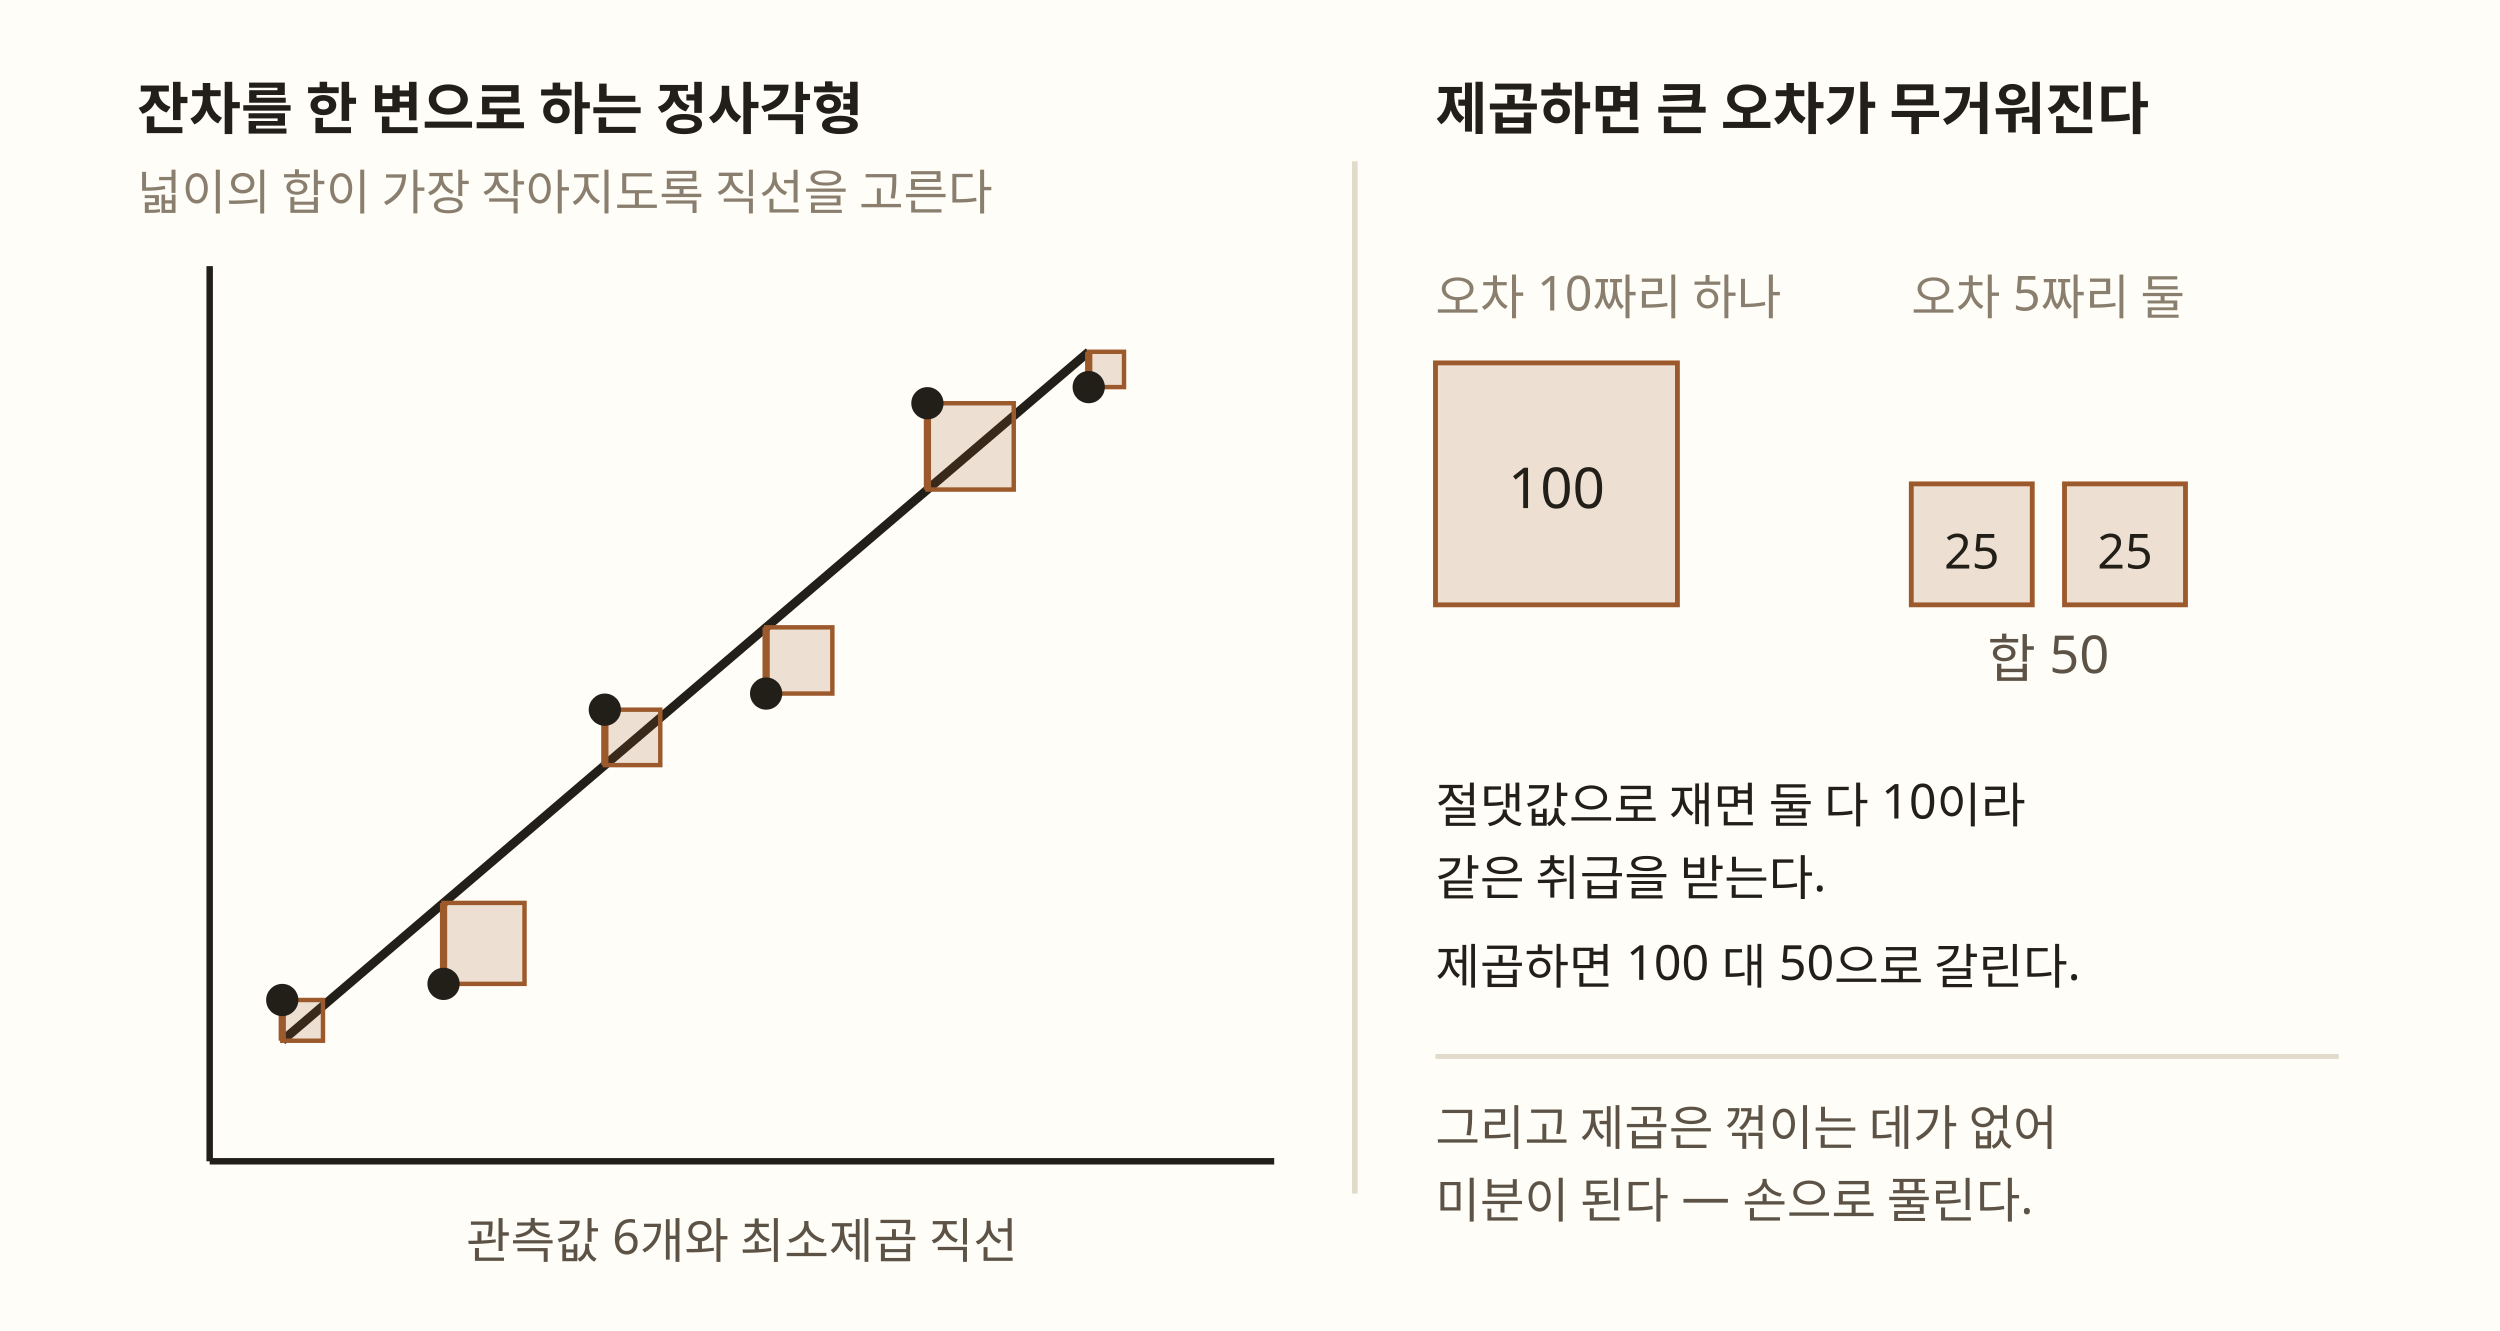
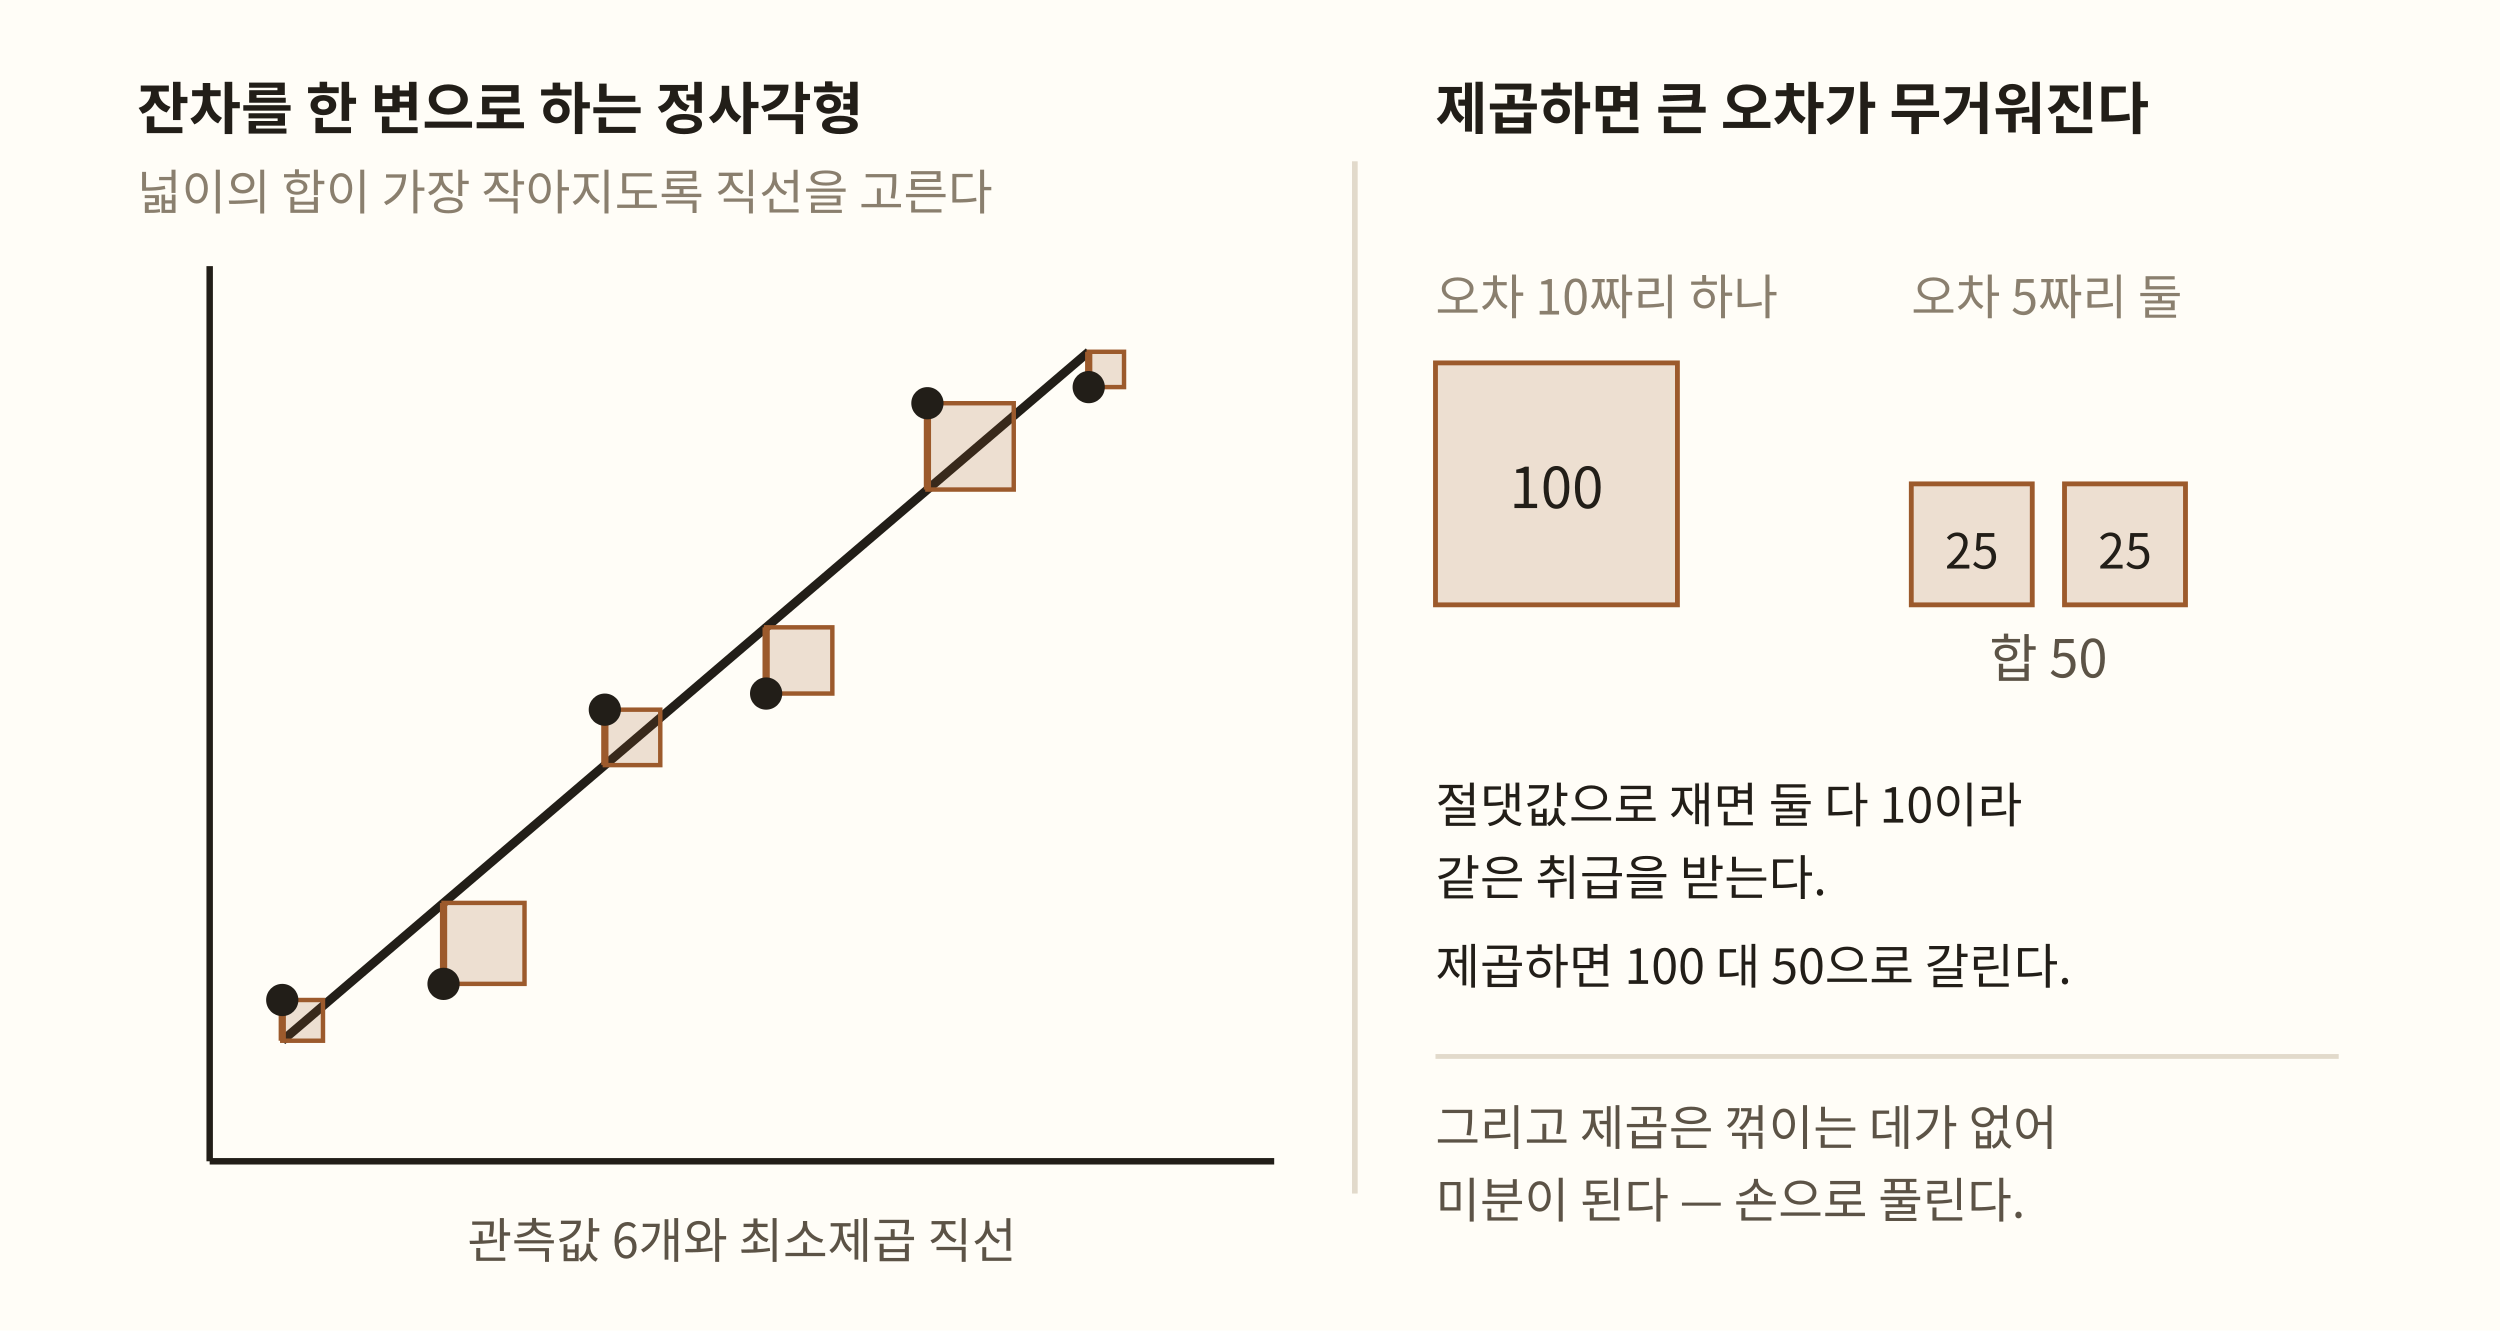
<svg xmlns="http://www.w3.org/2000/svg" viewBox="0 0 620 330" role="img" aria-label="관측점과 직선 사이의 잔차를 한 변으로 하는 정사각형들, 그 넓이의 합이 가장 작아지는 직선">
+   <style>text{font-variant-numeric:lining-nums;font-feature-settings:"lnum" 1;}</style>
  <rect width="620" height="330" fill="#FFFDF7" />
-   <text x="34" y="32" font-family="Pretendard, 'Malgun Gothic', sans-serif" font-size="14" font-weight="600" fill="#221E18">잔차를 한 변으로 하는 정사각형</text>
-   <text x="34" y="52" font-family="Pretendard, 'Malgun Gothic', sans-serif" font-size="12" fill="#8A7F6E">넓이의 합이 가장 작아지도록 직선을 고른다</text>
+   <text x="34" y="32" font-family="Pretendard, 'Malgun Gothic', 'Noto Sans KR', 'Noto Sans CJK KR', NanumGothic, 'Apple SD Gothic Neo', sans-serif" font-size="14" font-weight="600" fill="#221E18">잔차를 한 변으로 하는 정사각형</text>
+   <text x="34" y="52" font-family="Pretendard, 'Malgun Gothic', 'Noto Sans KR', 'Noto Sans CJK KR', NanumGothic, 'Apple SD Gothic Neo', sans-serif" font-size="12" fill="#8A7F6E">넓이의 합이 가장 작아지도록 직선을 고른다</text>
  <line x1="52" y1="288" x2="316" y2="288" stroke="#221E18" stroke-width="1.6" />
  <line x1="52" y1="288" x2="52" y2="66" stroke="#221E18" stroke-width="1.6" />
  <line x1="70" y1="258.10" x2="270" y2="87.24" stroke="#221E18" stroke-width="2.2" />
  <g fill="#9C5A2C" fill-opacity="0.18" stroke="#9C5A2C" stroke-width="1.1">
    <rect x="70" y="248.00" width="10.10" height="10.10" />
    <rect x="110" y="223.92" width="20.08" height="20.08" />
    <rect x="150" y="176.00" width="13.75" height="13.75" />
    <rect x="190" y="155.58" width="16.42" height="16.42" />
    <rect x="230" y="100.00" width="21.41" height="21.41" />
    <rect x="270" y="87.24" width="8.76" height="8.76" />
  </g>
  <g stroke="#9C5A2C" stroke-width="1.8">
    <line x1="70" y1="248.00" x2="70" y2="258.10" />
    <line x1="110" y1="244.00" x2="110" y2="223.92" />
    <line x1="150" y1="176.00" x2="150" y2="189.75" />
    <line x1="190" y1="172.00" x2="190" y2="155.58" />
    <line x1="230" y1="100.00" x2="230" y2="121.41" />
    <line x1="270" y1="96.00" x2="270" y2="87.24" />
  </g>
  <g fill="#221E18">
    <circle cx="70" cy="248.00" r="4" />
    <circle cx="110" cy="244.00" r="4" />
    <circle cx="150" cy="176.00" r="4" />
    <circle cx="190" cy="172.00" r="4" />
    <circle cx="230" cy="100.00" r="4" />
    <circle cx="270" cy="96.00" r="4" />
  </g>
-   <text x="184" y="312" text-anchor="middle" font-family="Pretendard, 'Malgun Gothic', sans-serif" font-size="12" fill="#5C5346">관측값 6개와 최소제곱 직선</text>
+   <text x="184" y="312" text-anchor="middle" font-family="Pretendard, 'Malgun Gothic', 'Noto Sans KR', 'Noto Sans CJK KR', NanumGothic, 'Apple SD Gothic Neo', sans-serif" font-size="12" fill="#5C5346">관측값 6개와 최소제곱 직선</text>
  <line x1="336" y1="40" x2="336" y2="296" stroke="#E2DACB" stroke-width="1.4" />
-   <text x="356" y="32" font-family="Pretendard, 'Malgun Gothic', sans-serif" font-size="14" font-weight="600" fill="#221E18">제곱하면 큰 오차가 무거워진다</text>
-   <text x="356" y="78" font-family="Pretendard, 'Malgun Gothic', sans-serif" font-size="12" fill="#8A7F6E">오차 10짜리 하나</text>
+   <text x="356" y="32" font-family="Pretendard, 'Malgun Gothic', 'Noto Sans KR', 'Noto Sans CJK KR', NanumGothic, 'Apple SD Gothic Neo', sans-serif" font-size="14" font-weight="600" fill="#221E18">제곱하면 큰 오차가 무거워진다</text>
+   <text x="356" y="78" font-family="Pretendard, 'Malgun Gothic', 'Noto Sans KR', 'Noto Sans CJK KR', NanumGothic, 'Apple SD Gothic Neo', sans-serif" font-size="12" fill="#8A7F6E">오차 10짜리 하나</text>
  <rect x="356" y="90" width="60" height="60" fill="#9C5A2C" fill-opacity="0.18" stroke="#9C5A2C" stroke-width="1.2" />
-   <text x="386" y="126" text-anchor="middle" font-family="Pretendard, 'Malgun Gothic', sans-serif" font-size="14" fill="#221E18">100</text>
-   <text x="474" y="78" font-family="Pretendard, 'Malgun Gothic', sans-serif" font-size="12" fill="#8A7F6E">오차 5짜리 둘</text>
+   <text x="386" y="126" text-anchor="middle" font-family="Pretendard, 'Malgun Gothic', 'Noto Sans KR', 'Noto Sans CJK KR', NanumGothic, 'Apple SD Gothic Neo', sans-serif" font-size="14" fill="#221E18">100</text>
+   <text x="474" y="78" font-family="Pretendard, 'Malgun Gothic', 'Noto Sans KR', 'Noto Sans CJK KR', NanumGothic, 'Apple SD Gothic Neo', sans-serif" font-size="12" fill="#8A7F6E">오차 5짜리 둘</text>
  <rect x="474" y="120" width="30" height="30" fill="#9C5A2C" fill-opacity="0.18" stroke="#9C5A2C" stroke-width="1.2" />
  <rect x="512" y="120" width="30" height="30" fill="#9C5A2C" fill-opacity="0.18" stroke="#9C5A2C" stroke-width="1.2" />
-   <text x="489" y="141" text-anchor="middle" font-family="Pretendard, 'Malgun Gothic', sans-serif" font-size="12" fill="#221E18">25</text>
-   <text x="527" y="141" text-anchor="middle" font-family="Pretendard, 'Malgun Gothic', sans-serif" font-size="12" fill="#221E18">25</text>
-   <text x="508" y="168" text-anchor="middle" font-family="Pretendard, 'Malgun Gothic', sans-serif" font-size="13" fill="#5C5346">합 50</text>
-   <text x="356" y="204" font-family="Pretendard, 'Malgun Gothic', sans-serif" font-size="12" fill="#221E18">절댓값으로 재면 둘 다 10이라</text>
-   <text x="356" y="222" font-family="Pretendard, 'Malgun Gothic', sans-serif" font-size="12" fill="#221E18">같은 취급을 받는다.</text>
-   <text x="356" y="244" font-family="Pretendard, 'Malgun Gothic', sans-serif" font-size="12" fill="#221E18">제곱하면 100 대 50으로 갈린다.</text>
+   <text x="489" y="141" text-anchor="middle" font-family="Pretendard, 'Malgun Gothic', 'Noto Sans KR', 'Noto Sans CJK KR', NanumGothic, 'Apple SD Gothic Neo', sans-serif" font-size="12" fill="#221E18">25</text>
+   <text x="527" y="141" text-anchor="middle" font-family="Pretendard, 'Malgun Gothic', 'Noto Sans KR', 'Noto Sans CJK KR', NanumGothic, 'Apple SD Gothic Neo', sans-serif" font-size="12" fill="#221E18">25</text>
+   <text x="508" y="168" text-anchor="middle" font-family="Pretendard, 'Malgun Gothic', 'Noto Sans KR', 'Noto Sans CJK KR', NanumGothic, 'Apple SD Gothic Neo', sans-serif" font-size="13" fill="#5C5346">합 50</text>
+   <text x="356" y="204" font-family="Pretendard, 'Malgun Gothic', 'Noto Sans KR', 'Noto Sans CJK KR', NanumGothic, 'Apple SD Gothic Neo', sans-serif" font-size="12" fill="#221E18">절댓값으로 재면 둘 다 10이라</text>
+   <text x="356" y="222" font-family="Pretendard, 'Malgun Gothic', 'Noto Sans KR', 'Noto Sans CJK KR', NanumGothic, 'Apple SD Gothic Neo', sans-serif" font-size="12" fill="#221E18">같은 취급을 받는다.</text>
+   <text x="356" y="244" font-family="Pretendard, 'Malgun Gothic', 'Noto Sans KR', 'Noto Sans CJK KR', NanumGothic, 'Apple SD Gothic Neo', sans-serif" font-size="12" fill="#221E18">제곱하면 100 대 50으로 갈린다.</text>
  <line x1="356" y1="262" x2="580" y2="262" stroke="#E2DACB" stroke-width="1.2" />
-   <text x="356" y="284" font-family="Pretendard, 'Malgun Gothic', sans-serif" font-size="12" fill="#5C5346">그리고 제곱은 꺾이는 데가 없어</text>
-   <text x="356" y="302" font-family="Pretendard, 'Malgun Gothic', sans-serif" font-size="12" fill="#5C5346">미분이 된다 — 손으로 풀린다.</text>
+   <text x="356" y="284" font-family="Pretendard, 'Malgun Gothic', 'Noto Sans KR', 'Noto Sans CJK KR', NanumGothic, 'Apple SD Gothic Neo', sans-serif" font-size="12" fill="#5C5346">그리고 제곱은 꺾이는 데가 없어</text>
+   <text x="356" y="302" font-family="Pretendard, 'Malgun Gothic', 'Noto Sans KR', 'Noto Sans CJK KR', NanumGothic, 'Apple SD Gothic Neo', sans-serif" font-size="12" fill="#5C5346">미분이 된다 — 손으로 풀린다.</text>
</svg>
